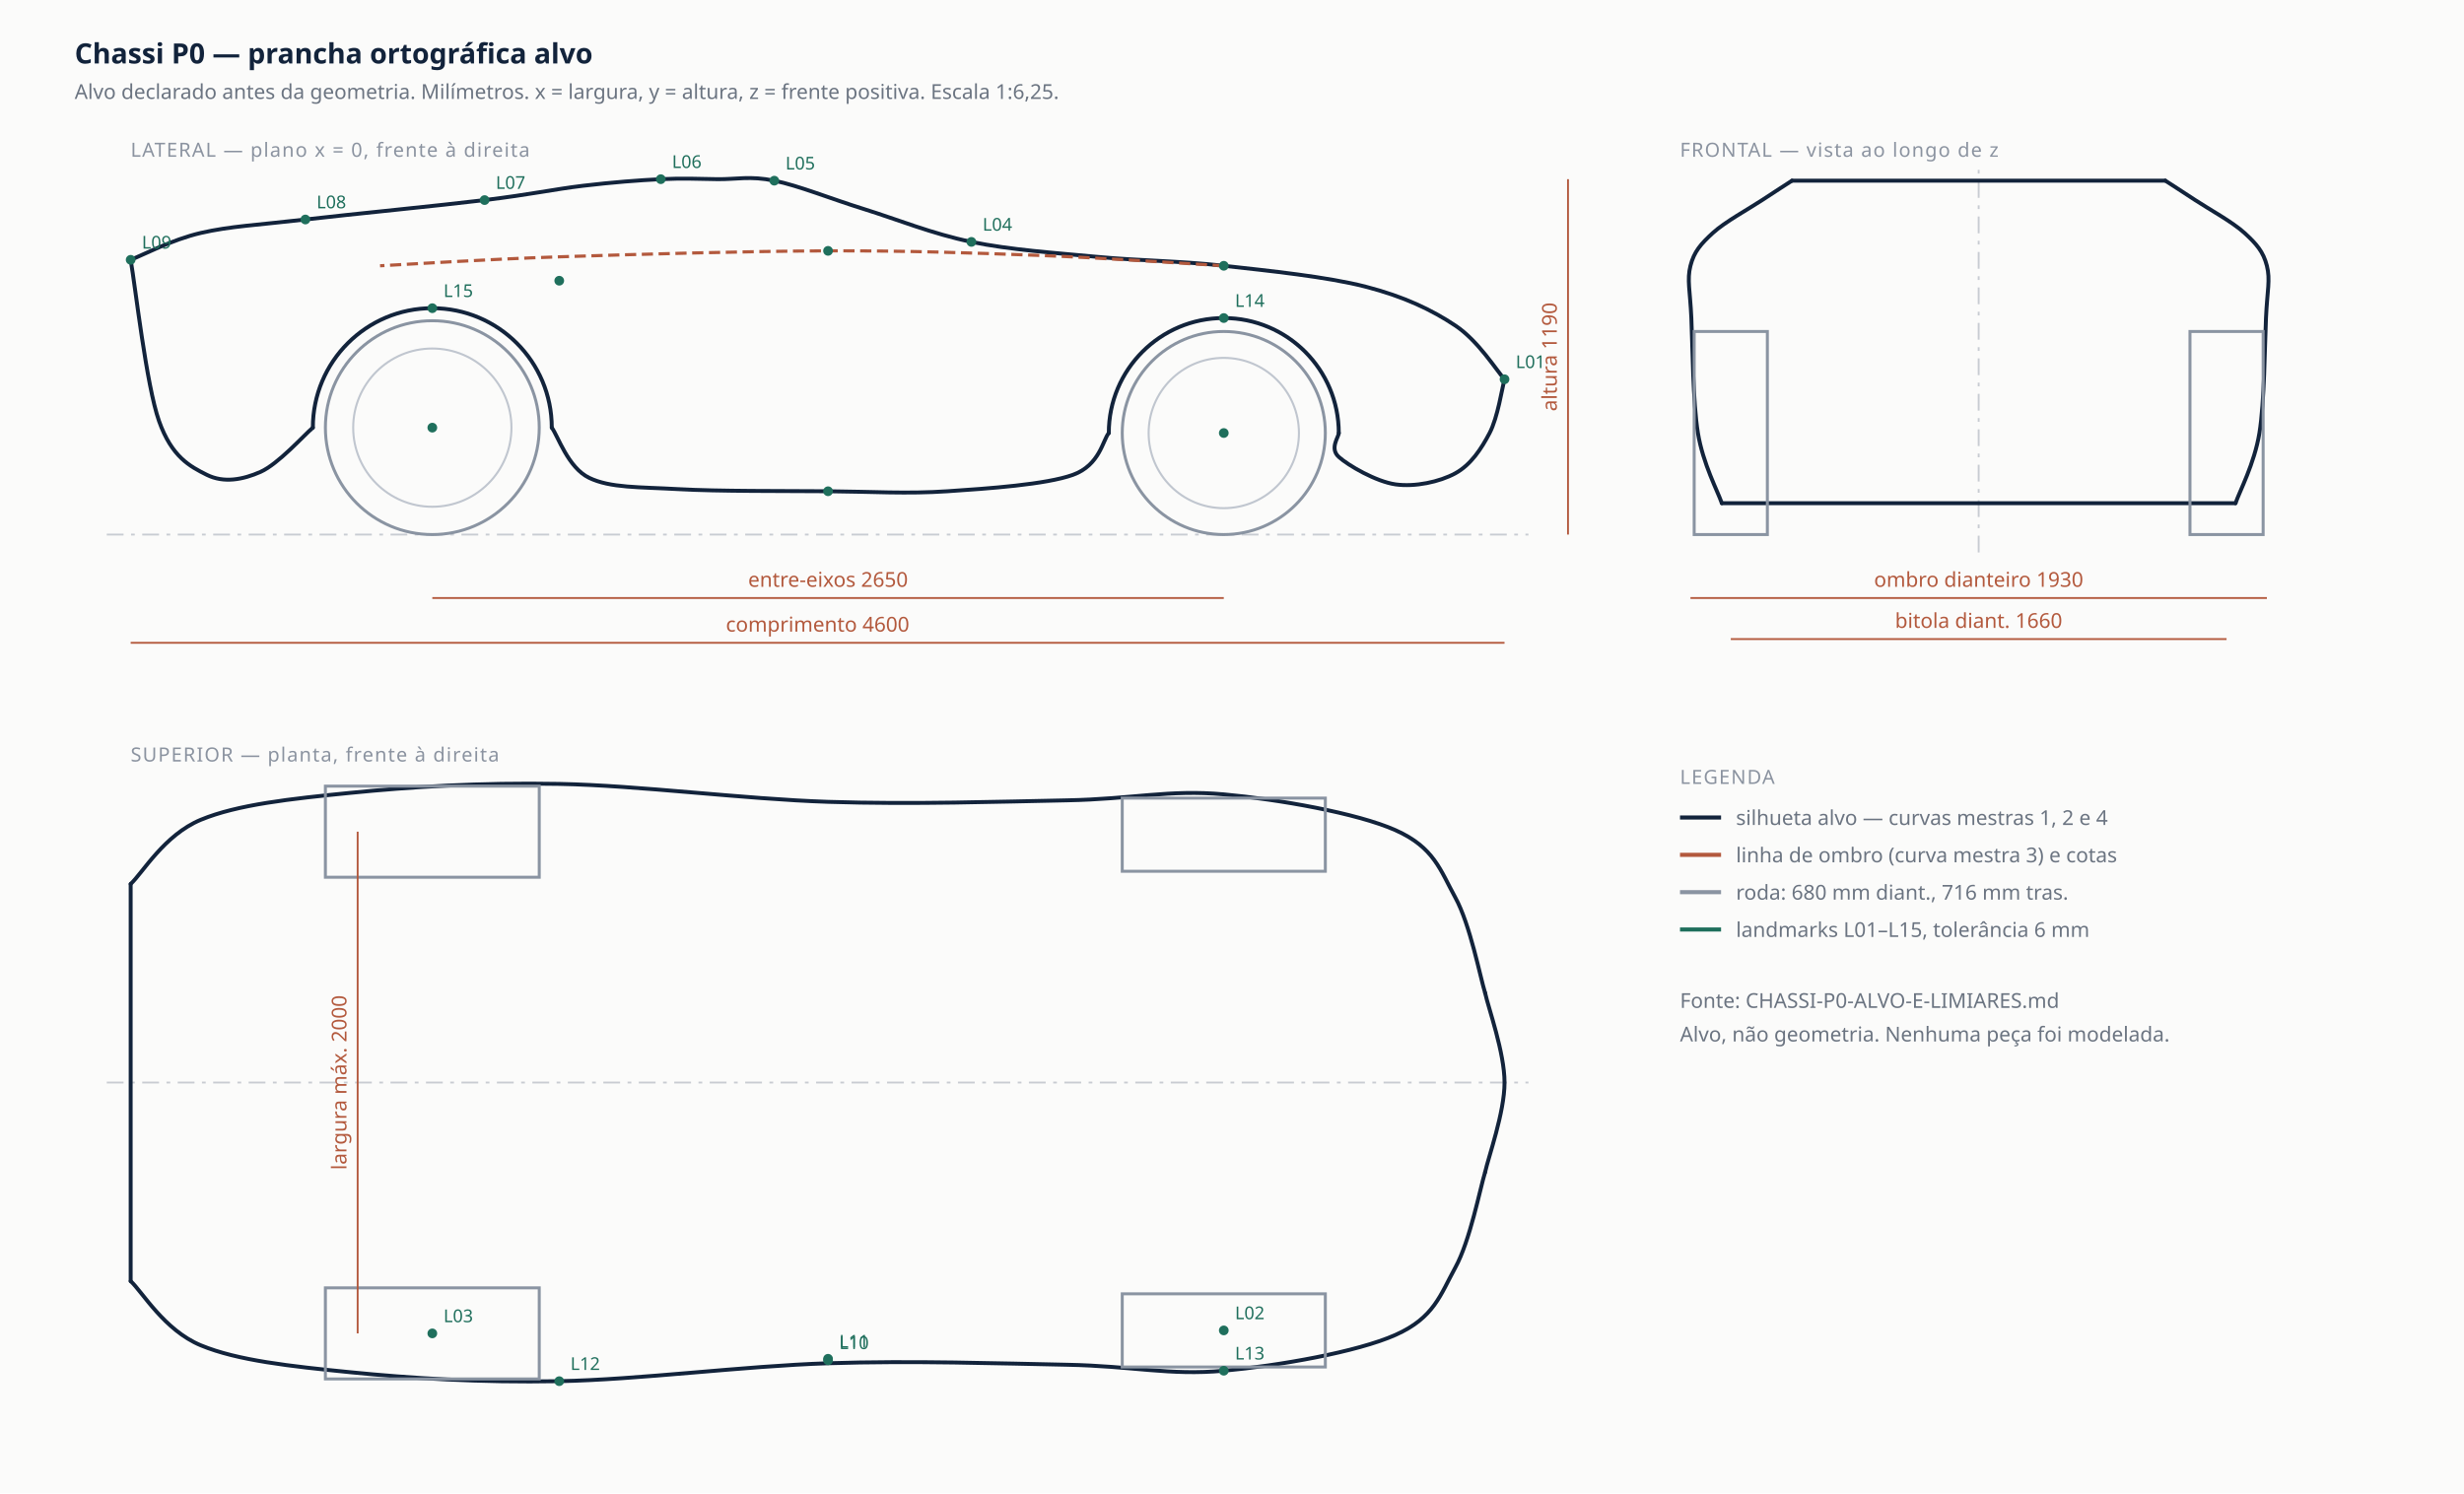
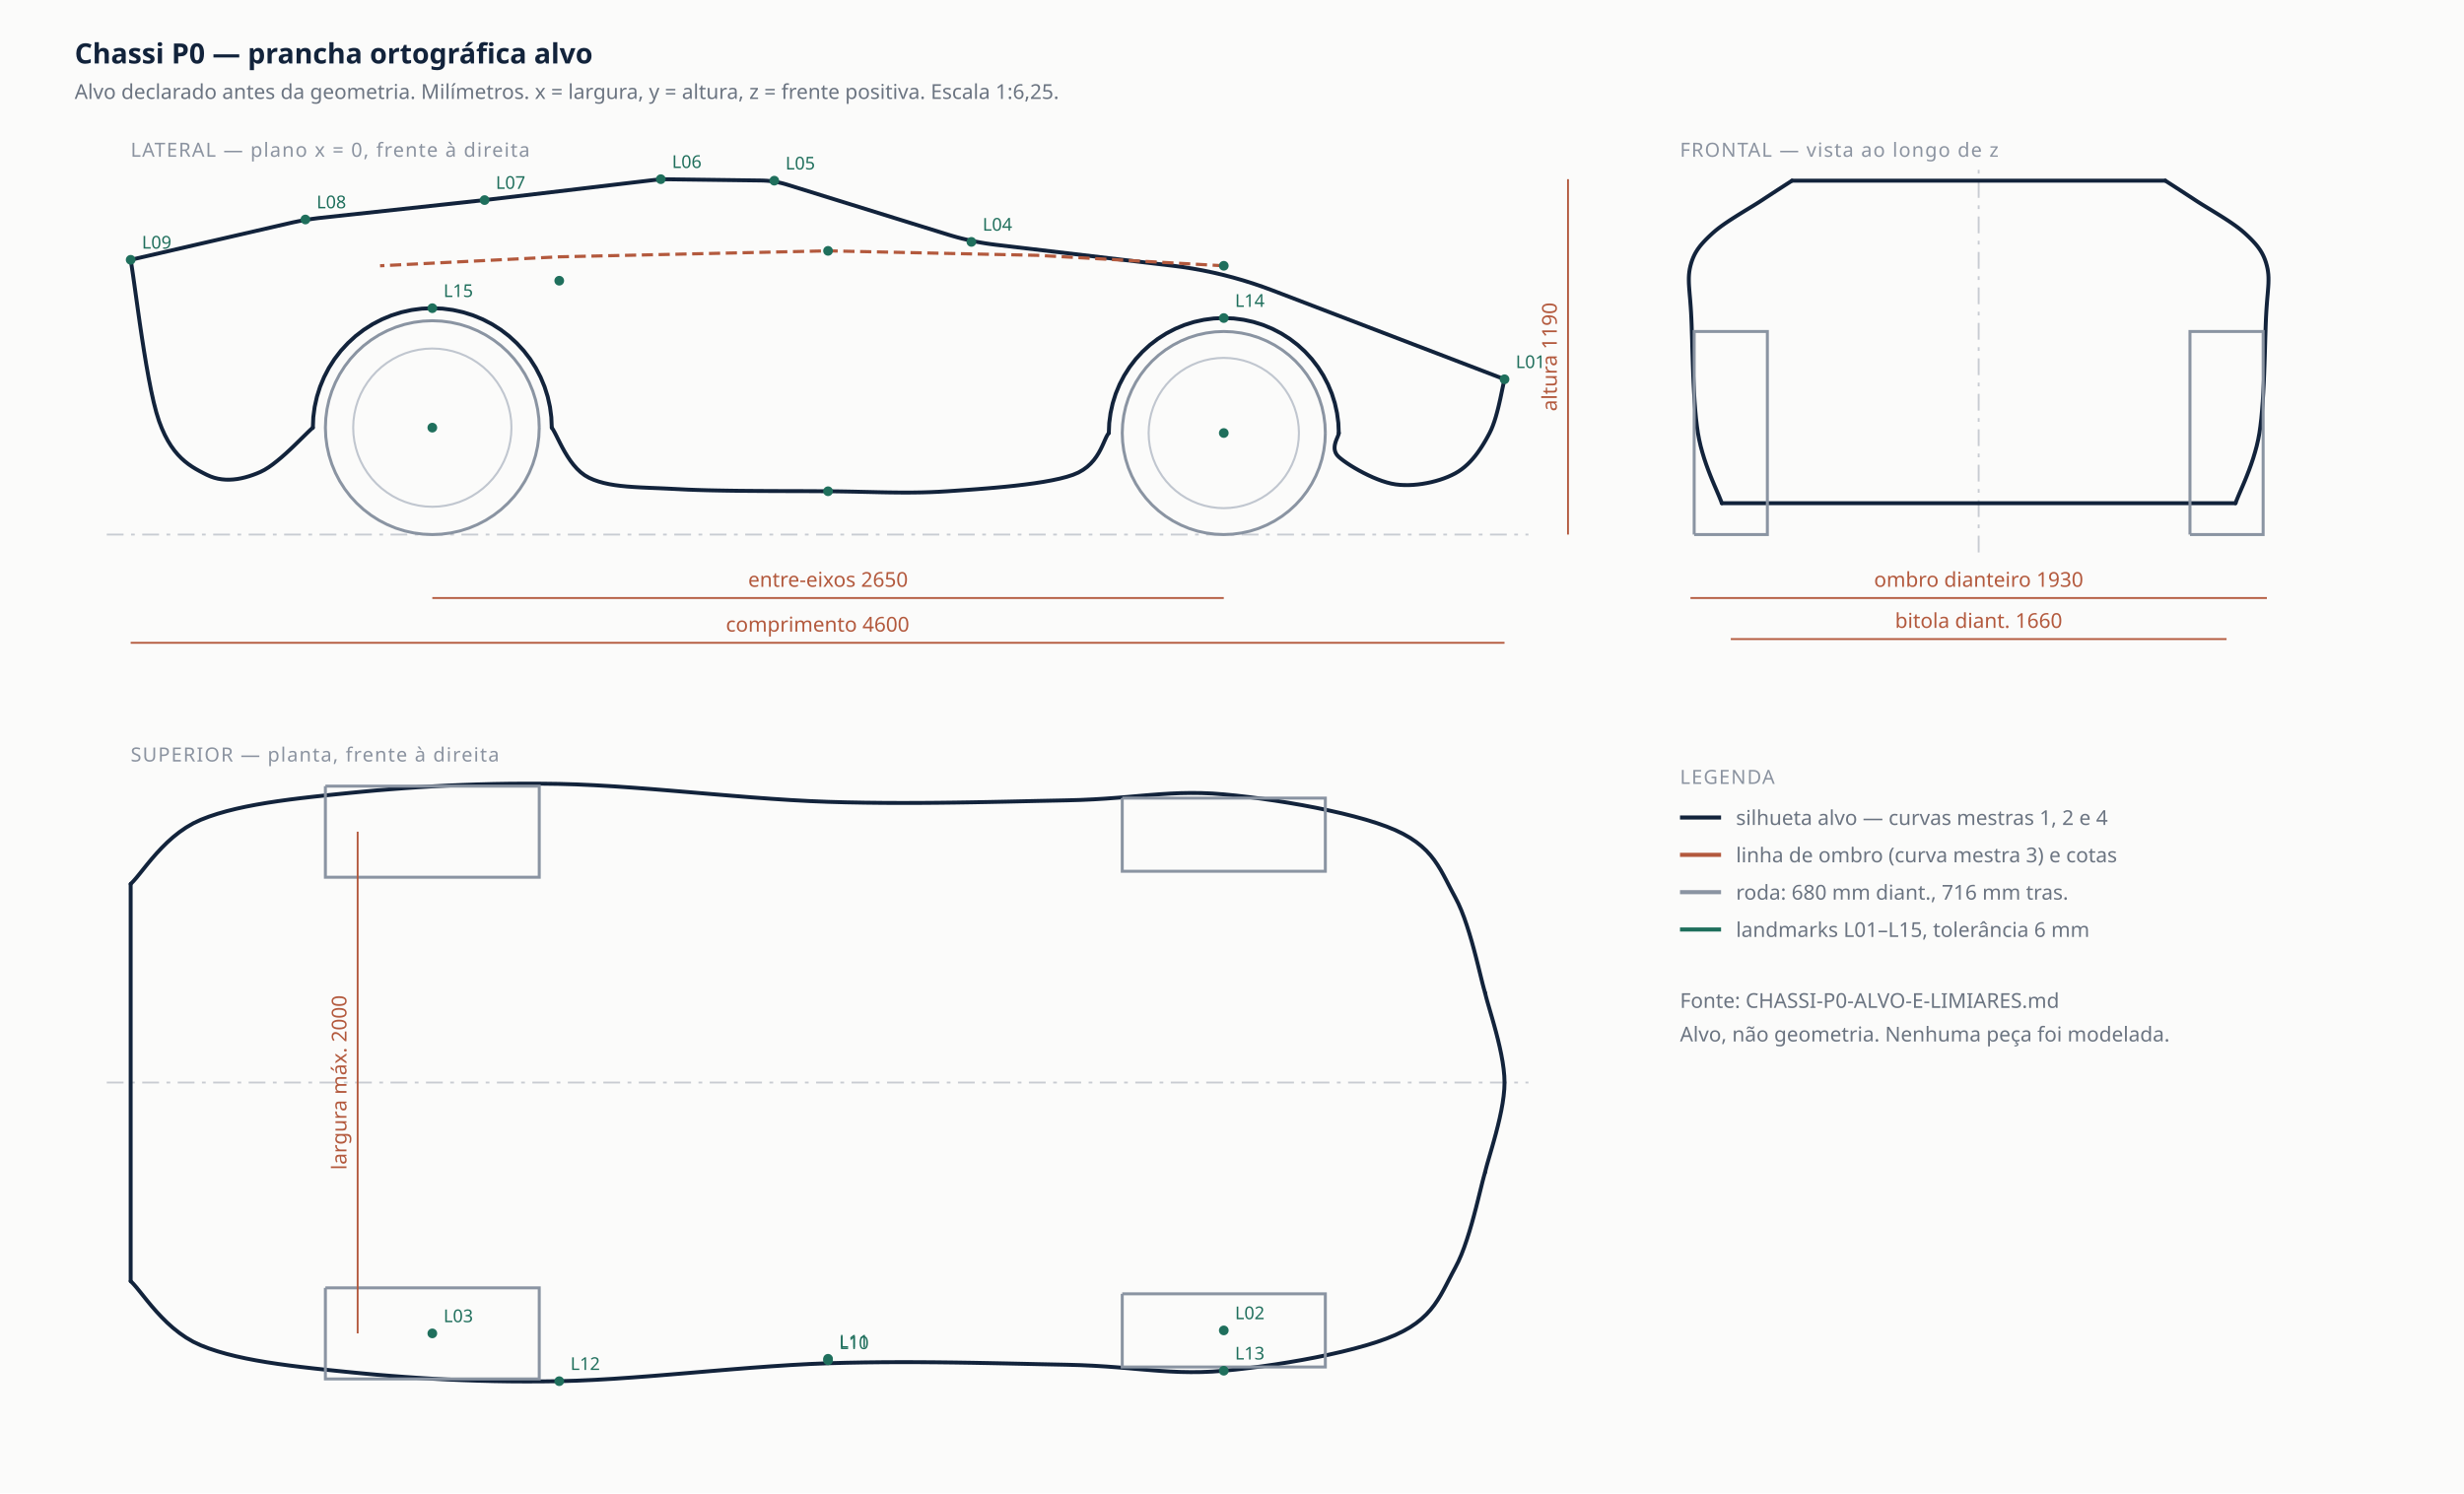
<svg xmlns="http://www.w3.org/2000/svg" viewBox="0 0 1320 800" width="1320" height="800" font-family="ui-sans-serif, system-ui, sans-serif">
  <rect width="1320" height="800" fill="#fbfbfa" />
  <style>
  .contorno{fill:none;stroke:#12233b;stroke-width:2.1;stroke-linejoin:round;stroke-linecap:round}
  .painel{fill:none;stroke:#2f4562;stroke-width:1.25;stroke-linejoin:round;stroke-linecap:round}
  .vidro{fill:none;stroke:#3d6b86;stroke-width:1.35;stroke-linejoin:round}
  .cromo{fill:none;stroke:#8a94a2;stroke-width:1.4;stroke-linejoin:round}
  .roda{fill:none;stroke:#8a94a2;stroke-width:1.6}
  .aro{fill:none;stroke:#c0c6cf;stroke-width:1.1}
  .eixo{fill:none;stroke:#c8ccd2;stroke-width:1;stroke-dasharray:9 4 2 4}
  .carater{fill:none;stroke:#b3593d;stroke-width:1.7;stroke-dasharray:6 3}
  .cota{stroke:#b3593d;stroke-width:1;fill:none}
  .cotat{fill:#b3593d;font-size:11px}
  .lm{fill:#1f6f5c}
  .lmt{fill:#1f6f5c;font-size:9.5px}
  .tit{fill:#12233b;font-size:15px;font-weight:600}
  .sub{fill:#6b7481;font-size:11px}
  .rot{fill:#8b93a0;font-size:10.5px;letter-spacing:.06em}
</style>
  <text x="40" y="34" class="tit">Chassi P0 — prancha ortográfica alvo</text>
  <text x="40" y="53" class="sub">Alvo declarado antes da geometria. Milímetros. x = largura, y = altura, z = frente positiva. Escala 1:6,25.</text>
  <text x="70" y="84" class="rot">LATERAL — plano x = 0, frente à direita</text>
  <text x="900" y="84" class="rot">FRONTAL — vista ao longo de z</text>
  <text x="70" y="408" class="rot">SUPERIOR — planta, frente à direita</text>
  <path class="eixo" d="M 57.2 286.4 L 818.8 286.4" />
-   <path class="contorno" d="M 806 203.2 C 801.6 198.4, 792 182.67, 779.6 174.4 C 767.2 166.13, 752.27 158.93, 731.6 153.6 C 710.93 148.27, 679.6 145.07, 655.6 142.4 C 631.6 139.73, 610.13 139.73, 587.6 137.6 C 565.07 135.47, 541.2 133.87, 520.4 129.6 C 499.6 125.33, 480.4 117.47, 462.8 112 C 445.2 106.53, 427.87 99.47, 414.8 96.8 C 401.73 94.13, 394.53 96.13, 384.4 96 C 374.27 95.87, 366 95.41, 354 96 C 342 96.59, 328.13 97.65, 312.4 99.52 C 296.67 101.39, 284.4 104.19, 259.6 107.2 C 234.8 110.21, 188.93 114.67, 163.6 117.6 C 138.27 120.53, 123.2 121.2, 107.6 124.8 C 92 128.4, 76.27 136.8, 70 139.2" />
-   <path class="contorno" d="M 806 203.2 C 804.67 208, 802.4 223.6, 798 232 C 793.6 240.4, 788 249.01, 779.6 253.6 C 771.2 258.19, 758 260.99, 747.6 259.52 C 737.2 258.05, 722.27 249.39, 717.2 244.8 C 712.13 240.21, 717.2 234.13, 717.2 232" />
-   <path class="contorno" d="M 594 232 C 590.8 235.73, 589.2 249.2, 574.8 254.4 C 560.4 259.6, 529.47 261.73, 507.6 263.2 C 485.73 264.67, 467.6 263.39, 443.6 263.2 C 419.6 263.01, 384.93 263.28, 363.6 262.08 C 342.27 260.88, 326.93 261.49, 315.6 256 C 304.27 250.51, 298.93 233.6, 295.6 229.12" />
-   <path class="contorno" d="M 167.6 229.12 C 162.93 233.07, 149.07 248.59, 139.6 252.8 C 130.13 257.01, 119.87 258.93, 110.8 254.4 C 101.73 249.87, 92 244.8, 85.2 225.6 C 78.4 206.4, 72.53 153.6, 70 139.2" />
-   <circle class="roda" cx="655.6" cy="232" r="54.4" />
-   <circle class="aro" cx="655.6" cy="232" r="40.26" />
-   <path class="contorno" d="M 594 232 A 61.6 61.6 0 0 1 717.2 232" />
-   <circle class="roda" cx="231.6" cy="229.12" r="57.28" />
-   <circle class="aro" cx="231.6" cy="229.12" r="42.39" />
-   <path class="contorno" d="M 167.6 229.12 A 64 64 0 0 1 295.6 229.12" />
-   <path class="carater" d="M 655.6 142.4 C 638.93 141.47, 590.93 138.13, 555.6 136.8 C 520.27 135.47, 486.27 134.27, 443.6 134.4 C 400.93 134.53, 339.6 136.27, 299.6 137.6 C 259.6 138.93, 219.6 141.6, 203.6 142.4" />
+   <path class="contorno" d="M 806 203.2 L 681.67 155.58 L 676.46 153.66 L 671.2 151.87 L 665.9 150.21 L 660.56 148.68 L 655.19 147.28 L 649.78 146.02 L 644.34 144.89 L 638.87 143.9 L 633.39 143.04 L 627.88 142.32 L 533.55 131.16 L 530.93 130.82 L 528.32 130.44 L 525.71 130.01 L 523.11 129.53 L 520.53 129.01 L 517.95 128.43 L 515.38 127.81 L 512.83 127.15 L 510.29 126.43 L 507.76 125.67 L 421.45 98.86 L 420.12 98.47 L 418.78 98.12 L 417.44 97.81 L 416.08 97.53 L 414.72 97.3 L 413.35 97.1 L 411.98 96.94 L 410.6 96.82 L 409.22 96.75 L 407.84 96.71 L 358.21 96.06 L 357.37 96.05 L 356.53 96.06 L 355.69 96.07 L 354.85 96.1 L 354.01 96.14 L 353.17 96.19 L 352.33 96.25 L 351.49 96.32 L 350.66 96.4 L 349.82 96.5 L 260.09 107.14 L 259.99 107.15 L 259.89 107.17 L 259.79 107.18 L 259.7 107.19 L 259.6 107.2 L 259.5 107.21 L 259.41 107.22 L 259.31 107.23 L 259.21 107.24 L 259.11 107.25 L 172.12 116.68 L 170.42 116.87 L 168.72 117.09 L 167.02 117.32 L 165.33 117.58 L 163.64 117.85 L 161.96 118.15 L 160.27 118.46 L 158.59 118.8 L 156.92 119.15 L 155.25 119.53 L 70 139.2" />
+   <path class="contorno" d="M 806 203.2 L 805.7 204.39 L 805.37 205.87 L 805 207.6 L 804.6 209.54 L 804.16 211.66 L 803.68 213.91 L 803.15 216.25 L 802.58 218.65 L 801.95 221.06 L 801.28 223.46 L 800.55 225.79 L 799.76 228.01 L 798.91 230.1 L 798 232 L 797.04 233.8 L 796.04 235.6 L 794.99 237.39 L 793.9 239.15 L 792.75 240.89 L 791.56 242.58 L 790.3 244.23 L 788.98 245.82 L 787.6 247.34 L 786.15 248.78 L 784.63 250.14 L 783.03 251.4 L 781.36 252.56 L 779.6 253.6 L 777.73 254.55 L 775.73 255.45 L 773.61 256.28 L 771.4 257.04 L 769.11 257.72 L 766.75 258.32 L 764.35 258.83 L 761.92 259.25 L 759.47 259.57 L 757.02 259.79 L 754.6 259.9 L 752.21 259.89 L 749.87 259.77 L 747.6 259.52 L 745.31 259.1 L 742.91 258.48 L 740.43 257.7 L 737.91 256.76 L 735.38 255.71 L 732.86 254.55 L 730.4 253.33 L 728.02 252.06 L 725.75 250.76 L 723.62 249.47 L 721.67 248.2 L 719.93 246.98 L 718.43 245.84 L 717.2 244.8 L 716.26 243.8 L 715.6 242.76 L 715.19 241.7 L 714.98 240.63 L 714.96 239.56 L 715.07 238.51 L 715.3 237.48 L 715.6 236.49 L 715.95 235.55 L 716.31 234.67 L 716.65 233.86 L 716.93 233.14 L 717.13 232.52 L 717.2 232" />
+   <path class="contorno" d="M 594 232 L 593.33 232.94 L 592.68 234.14 L 592.02 235.56 L 591.31 237.16 L 590.53 238.9 L 589.63 240.75 L 588.6 242.65 L 587.39 244.58 L 585.99 246.49 L 584.34 248.34 L 582.44 250.1 L 580.23 251.72 L 577.7 253.17 L 574.8 254.4 L 571.47 255.47 L 567.69 256.45 L 563.52 257.34 L 559.01 258.16 L 554.21 258.91 L 549.19 259.58 L 544 260.2 L 538.7 260.76 L 533.33 261.26 L 527.97 261.72 L 522.65 262.14 L 517.45 262.52 L 512.42 262.87 L 507.6 263.2 L 502.97 263.47 L 498.43 263.67 L 493.96 263.8 L 489.55 263.87 L 485.16 263.9 L 480.79 263.87 L 476.4 263.82 L 471.98 263.74 L 467.51 263.64 L 462.96 263.54 L 458.31 263.43 L 453.55 263.34 L 448.66 263.26 L 443.6 263.2 L 438.3 263.17 L 432.73 263.14 L 426.94 263.12 L 420.98 263.11 L 414.9 263.09 L 408.75 263.06 L 402.6 263.02 L 396.49 262.97 L 390.47 262.89 L 384.59 262.79 L 378.91 262.67 L 373.49 262.51 L 368.37 262.32 L 363.6 262.08 L 359.12 261.85 L 354.82 261.65 L 350.69 261.48 L 346.74 261.31 L 342.95 261.13 L 339.32 260.91 L 335.85 260.65 L 332.53 260.32 L 329.36 259.91 L 326.34 259.4 L 323.46 258.77 L 320.71 258 L 318.09 257.09 L 315.6 256 L 313.26 254.66 L 311.1 253.02 L 309.1 251.13 L 307.26 249.05 L 305.57 246.83 L 304.02 244.52 L 302.6 242.18 L 301.3 239.85 L 300.12 237.59 L 299.04 235.45 L 298.06 233.48 L 297.16 231.73 L 296.35 230.26 L 295.6 229.12" />
+   <path class="contorno" d="M 167.6 229.12 L 166.46 230.13 L 165.08 231.45 L 163.47 233.03 L 161.66 234.8 L 159.7 236.73 L 157.6 238.77 L 155.4 240.86 L 153.13 242.95 L 150.81 245 L 148.47 246.95 L 146.16 248.76 L 143.89 250.37 L 141.69 251.73 L 139.6 252.8 L 137.56 253.67 L 135.5 254.45 L 133.42 255.15 L 131.34 255.75 L 129.24 256.25 L 127.15 256.63 L 125.05 256.88 L 122.96 257 L 120.88 256.98 L 118.82 256.8 L 116.77 256.47 L 114.75 255.96 L 112.76 255.27 L 110.8 254.4 L 108.85 253.42 L 106.88 252.38 L 104.92 251.28 L 102.95 250.07 L 100.99 248.72 L 99.06 247.21 L 97.15 245.5 L 95.28 243.57 L 93.44 241.38 L 91.66 238.91 L 89.94 236.13 L 88.28 233 L 86.7 229.5 L 85.2 225.6 L 83.76 221 L 82.35 215.52 L 80.98 209.34 L 79.66 202.59 L 78.38 195.45 L 77.16 188.07 L 76 180.6 L 74.9 173.21 L 73.88 166.04 L 72.93 159.27 L 72.06 153.04 L 71.28 147.51 L 70.59 142.85 L 70 139.2" />
+   <path class="roda" d="M 710 232 L 709.79 227.26 L 709.17 222.55 L 708.15 217.92 L 706.72 213.39 L 704.9 209.01 L 702.71 204.8 L 700.16 200.8 L 697.27 197.03 L 694.07 193.53 L 690.57 190.33 L 686.8 187.44 L 682.8 184.89 L 678.59 182.7 L 674.21 180.88 L 669.68 179.45 L 665.05 178.43 L 660.34 177.81 L 655.6 177.6 L 650.86 177.81 L 646.15 178.43 L 641.52 179.45 L 636.99 180.88 L 632.61 182.7 L 628.4 184.89 L 624.4 187.44 L 620.63 190.33 L 617.13 193.53 L 613.93 197.03 L 611.04 200.8 L 608.49 204.8 L 606.3 209.01 L 604.48 213.39 L 603.05 217.92 L 602.03 222.55 L 601.41 227.26 L 601.2 232 L 601.41 236.74 L 602.03 241.45 L 603.05 246.08 L 604.48 250.61 L 606.3 254.99 L 608.49 259.2 L 611.04 263.2 L 613.93 266.97 L 617.13 270.47 L 620.63 273.67 L 624.4 276.56 L 628.4 279.11 L 632.61 281.3 L 636.99 283.12 L 641.52 284.55 L 646.15 285.57 L 650.86 286.19 L 655.6 286.4 L 660.34 286.19 L 665.05 285.57 L 669.68 284.55 L 674.21 283.12 L 678.59 281.3 L 682.8 279.11 L 686.8 276.56 L 690.57 273.67 L 694.07 270.47 L 697.27 266.97 L 700.16 263.2 L 702.71 259.2 L 704.9 254.99 L 706.72 250.61 L 708.15 246.08 L 709.17 241.45 L 709.79 236.74 L 710 232" />
+   <path class="aro" d="M 695.86 232 L 695.7 228.49 L 695.24 225.01 L 694.48 221.58 L 693.43 218.23 L 692.08 214.99 L 690.46 211.87 L 688.58 208.91 L 686.44 206.12 L 684.07 203.53 L 681.48 201.16 L 678.69 199.02 L 675.73 197.14 L 672.61 195.52 L 669.37 194.17 L 666.02 193.12 L 662.59 192.36 L 659.11 191.9 L 655.6 191.74 L 652.09 191.9 L 648.61 192.36 L 645.18 193.12 L 641.83 194.17 L 638.59 195.52 L 635.47 197.14 L 632.51 199.02 L 629.72 201.16 L 627.13 203.53 L 624.76 206.12 L 622.62 208.91 L 620.74 211.87 L 619.12 214.99 L 617.77 218.23 L 616.72 221.58 L 615.96 225.01 L 615.5 228.49 L 615.34 232 L 615.5 235.51 L 615.96 238.99 L 616.72 242.42 L 617.77 245.77 L 619.12 249.01 L 620.74 252.13 L 622.62 255.09 L 624.76 257.88 L 627.13 260.47 L 629.72 262.84 L 632.51 264.98 L 635.47 266.86 L 638.59 268.48 L 641.83 269.83 L 645.18 270.88 L 648.61 271.64 L 652.09 272.1 L 655.6 272.26 L 659.11 272.1 L 662.59 271.64 L 666.02 270.88 L 669.37 269.83 L 672.61 268.48 L 675.73 266.86 L 678.69 264.98 L 681.48 262.84 L 684.07 260.47 L 686.44 257.88 L 688.58 255.09 L 690.46 252.13 L 692.08 249.01 L 693.43 245.77 L 694.48 242.42 L 695.24 238.99 L 695.7 235.51 L 695.86 232" />
+   <path class="contorno" d="M 594 232 L 594.23 226.63 L 594.94 221.3 L 596.1 216.06 L 597.71 210.93 L 599.77 205.97 L 602.25 201.2 L 605.14 196.67 L 608.41 192.4 L 612.04 188.44 L 616 184.81 L 620.27 181.54 L 624.8 178.65 L 629.57 176.17 L 634.53 174.11 L 639.66 172.5 L 644.9 171.34 L 650.23 170.63 L 655.6 170.4 L 660.97 170.63 L 666.3 171.34 L 671.54 172.5 L 676.67 174.11 L 681.63 176.17 L 686.4 178.65 L 690.93 181.54 L 695.2 184.81 L 699.16 188.44 L 702.79 192.4 L 706.06 196.67 L 708.95 201.2 L 711.43 205.97 L 713.49 210.93 L 715.1 216.06 L 716.26 221.3 L 716.97 226.63 L 717.2 232" />
+   <path class="roda" d="M 288.88 229.12 L 288.66 224.13 L 288.01 219.17 L 286.93 214.29 L 285.43 209.53 L 283.51 204.91 L 281.21 200.48 L 278.52 196.27 L 275.48 192.3 L 272.1 188.62 L 268.42 185.24 L 264.45 182.2 L 260.24 179.51 L 255.81 177.21 L 251.19 175.29 L 246.43 173.79 L 241.55 172.71 L 236.59 172.06 L 231.6 171.84 L 226.61 172.06 L 221.65 172.71 L 216.77 173.79 L 212.01 175.29 L 207.39 177.21 L 202.96 179.51 L 198.75 182.2 L 194.78 185.24 L 191.1 188.62 L 187.72 192.3 L 184.68 196.27 L 181.99 200.48 L 179.69 204.91 L 177.77 209.53 L 176.27 214.29 L 175.19 219.17 L 174.54 224.13 L 174.32 229.12 L 174.54 234.11 L 175.19 239.07 L 176.27 243.95 L 177.77 248.71 L 179.69 253.33 L 181.99 257.76 L 184.68 261.97 L 187.72 265.94 L 191.1 269.62 L 194.78 273 L 198.75 276.04 L 202.96 278.73 L 207.39 281.03 L 212.01 282.95 L 216.77 284.45 L 221.65 285.53 L 226.61 286.18 L 231.6 286.4 L 236.59 286.18 L 241.55 285.53 L 246.43 284.45 L 251.19 282.95 L 255.81 281.03 L 260.24 278.73 L 264.45 276.04 L 268.42 273 L 272.1 269.62 L 275.48 265.94 L 278.52 261.97 L 281.21 257.76 L 283.51 253.33 L 285.43 248.71 L 286.93 243.95 L 288.01 239.07 L 288.66 234.11 L 288.88 229.12" />
+   <path class="aro" d="M 273.99 229.12 L 273.83 225.43 L 273.34 221.76 L 272.54 218.15 L 271.43 214.62 L 270.02 211.21 L 268.31 207.93 L 266.32 204.81 L 264.07 201.87 L 261.57 199.15 L 258.85 196.65 L 255.91 194.4 L 252.79 192.41 L 249.51 190.7 L 246.1 189.29 L 242.57 188.18 L 238.96 187.38 L 235.29 186.89 L 231.6 186.73 L 227.91 186.89 L 224.24 187.38 L 220.63 188.18 L 217.1 189.29 L 213.69 190.7 L 210.41 192.41 L 207.29 194.4 L 204.35 196.65 L 201.63 199.15 L 199.13 201.87 L 196.88 204.81 L 194.89 207.93 L 193.18 211.21 L 191.77 214.62 L 190.66 218.15 L 189.86 221.76 L 189.37 225.43 L 189.21 229.12 L 189.37 232.81 L 189.86 236.48 L 190.66 240.09 L 191.77 243.62 L 193.18 247.03 L 194.89 250.31 L 196.88 253.43 L 199.13 256.37 L 201.63 259.09 L 204.35 261.59 L 207.29 263.84 L 210.41 265.83 L 213.69 267.54 L 217.1 268.95 L 220.63 270.06 L 224.24 270.86 L 227.91 271.35 L 231.6 271.51 L 235.29 271.35 L 238.96 270.86 L 242.57 270.06 L 246.1 268.95 L 249.51 267.54 L 252.79 265.83 L 255.91 263.84 L 258.85 261.59 L 261.57 259.09 L 264.07 256.37 L 266.32 253.43 L 268.31 250.31 L 270.02 247.03 L 271.43 243.62 L 272.54 240.09 L 273.34 236.48 L 273.83 232.81 L 273.99 229.12" />
+   <path class="contorno" d="M 167.6 229.12 L 167.84 223.54 L 168.57 218.01 L 169.78 212.56 L 171.46 207.23 L 173.6 202.07 L 176.17 197.12 L 179.17 192.41 L 182.57 187.98 L 186.35 183.87 L 190.46 180.09 L 194.89 176.69 L 199.6 173.69 L 204.55 171.12 L 209.71 168.98 L 215.04 167.3 L 220.49 166.09 L 226.02 165.36 L 231.6 165.12 L 237.18 165.36 L 242.71 166.09 L 248.16 167.3 L 253.49 168.98 L 258.65 171.12 L 263.6 173.69 L 268.31 176.69 L 272.74 180.09 L 276.85 183.87 L 280.63 187.98 L 284.03 192.41 L 287.03 197.12 L 289.6 202.07 L 291.74 207.23 L 293.42 212.56 L 294.63 218.01 L 295.36 223.54 L 295.6 229.12" />
+   <path class="carater" d="M 655.6 142.4 L 555.6 136.8 L 443.6 134.4 L 299.6 137.6 L 203.6 142.4" />
  <path class="eixo" d="M 57.2 580 L 818.8 580" />
-   <path class="contorno" d="M 795.6 628 C 792.93 636.53, 787.6 664.67, 779.6 679.2 C 771.6 693.73, 768.27 706, 747.6 715.2 C 726.93 724.4, 684.93 731.73, 655.6 734.4 C 626.27 737.07, 606.93 731.87, 571.6 731.2 C 536.27 730.53, 488.93 728.93, 443.6 730.4 C 398.27 731.87, 342.27 739.2, 299.6 740 C 256.93 740.8, 219.6 738.4, 187.6 735.2 C 155.6 732, 127.2 728.93, 107.6 720.8 C 88 712.67, 76.27 692.13, 70 686.4" />
-   <path class="contorno" d="M 795.6 532 C 792.93 523.47, 787.6 495.33, 779.6 480.8 C 771.6 466.27, 768.27 454, 747.6 444.8 C 726.93 435.6, 684.93 428.27, 655.6 425.6 C 626.27 422.93, 606.93 428.13, 571.6 428.8 C 536.27 429.47, 488.93 431.07, 443.6 429.6 C 398.27 428.13, 342.27 420.8, 299.6 420 C 256.93 419.2, 219.6 421.6, 187.6 424.8 C 155.6 428, 127.2 431.07, 107.6 439.2 C 88 447.33, 76.27 467.87, 70 473.6" />
-   <path class="contorno" d="M 795.6 628 C 797.33 620, 806 596, 806 580 C 806 564, 797.33 540, 795.6 532" />
+   <path class="contorno" d="M 795.6 628 L 794.99 630.12 L 794.29 632.76 L 793.52 635.86 L 792.66 639.34 L 791.72 643.13 L 790.7 647.16 L 789.6 651.35 L 788.42 655.63 L 787.15 659.94 L 785.8 664.19 L 784.38 668.31 L 782.87 672.24 L 781.27 675.89 L 779.6 679.2 L 777.95 682.28 L 776.39 685.29 L 774.88 688.22 L 773.37 691.08 L 771.81 693.87 L 770.15 696.57 L 768.35 699.2 L 766.35 701.74 L 764.11 704.21 L 761.58 706.58 L 758.71 708.87 L 755.46 711.07 L 751.77 713.18 L 747.6 715.2 L 742.86 717.14 L 737.54 719.02 L 731.71 720.83 L 725.45 722.56 L 718.84 724.22 L 711.95 725.78 L 704.85 727.25 L 697.62 728.62 L 690.33 729.88 L 683.05 731.04 L 675.87 732.07 L 668.85 732.98 L 662.07 733.76 L 655.6 734.4 L 649.46 734.86 L 643.57 735.1 L 637.86 735.15 L 632.3 735.05 L 626.81 734.81 L 621.35 734.47 L 615.85 734.05 L 610.26 733.58 L 604.52 733.08 L 598.57 732.59 L 592.37 732.13 L 585.84 731.73 L 578.94 731.41 L 571.6 731.2 L 563.85 731.04 L 555.76 730.87 L 547.37 730.68 L 538.7 730.49 L 529.79 730.31 L 520.66 730.14 L 511.35 730 L 501.89 729.89 L 492.3 729.82 L 482.62 729.8 L 472.88 729.84 L 463.11 729.95 L 453.34 730.13 L 443.6 730.4 L 433.73 730.8 L 423.59 731.35 L 413.22 732.03 L 402.69 732.8 L 392.04 733.65 L 381.33 734.54 L 370.6 735.45 L 359.91 736.35 L 349.32 737.21 L 338.88 738 L 328.63 738.71 L 318.63 739.29 L 308.94 739.73 L 299.6 740 L 290.54 740.12 L 281.64 740.15 L 272.91 740.1 L 264.33 739.96 L 255.93 739.74 L 247.68 739.45 L 239.6 739.1 L 231.68 738.68 L 223.93 738.21 L 216.33 737.69 L 208.91 737.12 L 201.64 736.52 L 194.54 735.87 L 187.6 735.2 L 180.8 734.51 L 174.12 733.82 L 167.58 733.11 L 161.17 732.37 L 154.93 731.59 L 148.85 730.75 L 142.95 729.85 L 137.24 728.87 L 131.73 727.81 L 126.43 726.65 L 121.36 725.38 L 116.52 723.99 L 111.93 722.47 L 107.6 720.8 L 103.52 718.88 L 99.67 716.63 L 96.06 714.13 L 92.67 711.43 L 89.5 708.58 L 86.55 705.65 L 83.8 702.7 L 81.26 699.79 L 78.92 696.97 L 76.77 694.3 L 74.81 691.86 L 73.03 689.68 L 71.43 687.85 L 70 686.4" />
+   <path class="contorno" d="M 795.6 532 L 794.99 529.88 L 794.29 527.24 L 793.52 524.14 L 792.66 520.66 L 791.72 516.87 L 790.7 512.84 L 789.6 508.65 L 788.42 504.37 L 787.15 500.06 L 785.8 495.81 L 784.38 491.69 L 782.87 487.76 L 781.27 484.11 L 779.6 480.8 L 777.95 477.72 L 776.39 474.71 L 774.88 471.78 L 773.37 468.92 L 771.81 466.13 L 770.15 463.43 L 768.35 460.8 L 766.35 458.26 L 764.11 455.79 L 761.58 453.42 L 758.71 451.13 L 755.46 448.93 L 751.77 446.82 L 747.6 444.8 L 742.86 442.86 L 737.54 440.98 L 731.71 439.17 L 725.45 437.44 L 718.84 435.78 L 711.95 434.22 L 704.85 432.75 L 697.62 431.38 L 690.33 430.12 L 683.05 428.96 L 675.87 427.93 L 668.85 427.02 L 662.07 426.24 L 655.6 425.6 L 649.46 425.14 L 643.57 424.9 L 637.86 424.85 L 632.3 424.95 L 626.81 425.19 L 621.35 425.53 L 615.85 425.95 L 610.26 426.42 L 604.52 426.92 L 598.57 427.41 L 592.37 427.87 L 585.84 428.27 L 578.94 428.59 L 571.6 428.8 L 563.85 428.96 L 555.76 429.13 L 547.37 429.32 L 538.7 429.51 L 529.79 429.69 L 520.66 429.86 L 511.35 430 L 501.89 430.11 L 492.3 430.18 L 482.62 430.2 L 472.88 430.16 L 463.11 430.05 L 453.34 429.87 L 443.6 429.6 L 433.73 429.2 L 423.59 428.65 L 413.22 427.97 L 402.69 427.2 L 392.04 426.35 L 381.33 425.46 L 370.6 424.55 L 359.91 423.65 L 349.32 422.79 L 338.88 422 L 328.63 421.29 L 318.63 420.71 L 308.94 420.27 L 299.6 420 L 290.54 419.88 L 281.64 419.85 L 272.91 419.9 L 264.33 420.04 L 255.93 420.26 L 247.68 420.55 L 239.6 420.9 L 231.68 421.32 L 223.93 421.79 L 216.33 422.31 L 208.91 422.88 L 201.64 423.48 L 194.54 424.13 L 187.6 424.8 L 180.8 425.49 L 174.12 426.18 L 167.58 426.89 L 161.17 427.63 L 154.93 428.41 L 148.85 429.25 L 142.95 430.15 L 137.24 431.13 L 131.73 432.19 L 126.43 433.35 L 121.36 434.62 L 116.52 436.01 L 111.93 437.53 L 107.6 439.2 L 103.52 441.12 L 99.67 443.37 L 96.06 445.87 L 92.67 448.57 L 89.5 451.42 L 86.55 454.35 L 83.8 457.3 L 81.26 460.21 L 78.92 463.03 L 76.77 465.7 L 74.81 468.14 L 73.03 470.32 L 71.43 472.15 L 70 473.6" />
+   <path class="contorno" d="M 795.6 628 L 796.07 626.05 L 796.72 623.66 L 797.52 620.89 L 798.42 617.78 L 799.4 614.4 L 800.42 610.79 L 801.45 607 L 802.45 603.09 L 803.39 599.11 L 804.24 595.11 L 804.96 591.15 L 805.51 587.28 L 805.87 583.54 L 806 580 L 805.87 576.46 L 805.51 572.72 L 804.96 568.85 L 804.24 564.89 L 803.39 560.89 L 802.45 556.91 L 801.45 553 L 800.42 549.21 L 799.4 545.6 L 798.42 542.22 L 797.52 539.11 L 796.72 536.34 L 796.07 533.95 L 795.6 532" />
  <path class="contorno" d="M 70 686.4 L 70 473.6" />
-   <path class="roda" d="M 601.2 693.2 L 710 693.2 L 710 732.4 L 601.2 732.4 Z" />
-   <path class="roda" d="M 601.2 427.6 L 710 427.6 L 710 466.8 L 601.2 466.8 Z" />
-   <path class="roda" d="M 174.32 690 L 288.88 690 L 288.88 738.8 L 174.32 738.8 Z" />
-   <path class="roda" d="M 174.32 421.2 L 288.88 421.2 L 288.88 470 L 174.32 470 Z" />
+   <path class="roda" d="M 601.2 693.2 L 710 693.2 L 710 732.4 L 601.2 732.4 L 601.2 693.2" />
+   <path class="roda" d="M 601.2 427.6 L 710 427.6 L 710 466.8 L 601.2 466.8 L 601.2 427.6" />
+   <path class="roda" d="M 174.32 690 L 288.88 690 L 288.88 738.8 L 174.32 738.8 L 174.32 690" />
+   <path class="roda" d="M 174.32 421.2 L 288.88 421.2 L 288.88 470 L 174.32 470 L 174.32 421.2" />
  <path class="eixo" d="M 1060 296 L 1060 89.6" />
-   <path class="contorno" d="M 1197.6 269.6 C 1199.73 263.33, 1207.68 248.53, 1210.4 232 C 1213.12 215.47, 1213.25 185.33, 1213.92 170.4 C 1214.59 155.47, 1216.32 150, 1214.4 142.4 C 1212.48 134.8, 1208.8 130.67, 1202.4 124.8 C 1196 118.93, 1183.07 111.87, 1176 107.2 C 1168.93 102.53, 1162.67 98.53, 1160 96.8" />
-   <path class="contorno" d="M 922.4 269.6 C 920.27 263.33, 912.32 248.53, 909.6 232 C 906.88 215.47, 906.75 185.33, 906.08 170.4 C 905.41 155.47, 903.68 150, 905.6 142.4 C 907.52 134.8, 911.2 130.67, 917.6 124.8 C 924 118.93, 936.93 111.87, 944 107.2 C 951.07 102.53, 957.33 98.53, 960 96.8" />
+   <path class="contorno" d="M 1197.6 269.6 L 1198.14 268.13 L 1198.84 266.41 L 1199.66 264.46 L 1200.59 262.3 L 1201.61 259.93 L 1202.68 257.38 L 1203.78 254.65 L 1204.89 251.77 L 1205.99 248.74 L 1207.05 245.59 L 1208.04 242.32 L 1208.95 238.96 L 1209.74 235.51 L 1210.4 232 L 1210.94 228.26 L 1211.42 224.17 L 1211.82 219.78 L 1212.17 215.17 L 1212.47 210.39 L 1212.72 205.52 L 1212.93 200.6 L 1213.11 195.71 L 1213.27 190.9 L 1213.41 186.25 L 1213.53 181.81 L 1213.66 177.65 L 1213.78 173.82 L 1213.92 170.4 L 1214.08 167.34 L 1214.26 164.55 L 1214.45 161.99 L 1214.64 159.65 L 1214.83 157.49 L 1214.99 155.5 L 1215.13 153.65 L 1215.23 151.91 L 1215.27 150.25 L 1215.26 148.66 L 1215.18 147.11 L 1215.01 145.56 L 1214.76 144 L 1214.4 142.4 L 1213.96 140.82 L 1213.47 139.34 L 1212.91 137.94 L 1212.3 136.61 L 1211.63 135.35 L 1210.89 134.13 L 1210.08 132.95 L 1209.21 131.8 L 1208.26 130.66 L 1207.24 129.53 L 1206.15 128.38 L 1204.98 127.22 L 1203.73 126.03 L 1202.4 124.8 L 1200.93 123.53 L 1199.29 122.22 L 1197.51 120.9 L 1195.6 119.56 L 1193.61 118.22 L 1191.55 116.88 L 1189.45 115.55 L 1187.34 114.24 L 1185.25 112.95 L 1183.2 111.7 L 1181.23 110.5 L 1179.35 109.34 L 1177.6 108.24 L 1176 107.2 L 1174.5 106.21 L 1173.03 105.25 L 1171.59 104.31 L 1170.2 103.4 L 1168.86 102.53 L 1167.58 101.69 L 1166.35 100.9 L 1165.19 100.15 L 1164.11 99.45 L 1163.1 98.8 L 1162.18 98.21 L 1161.36 97.68 L 1160.63 97.21 L 1160 96.8" />
+   <path class="contorno" d="M 922.4 269.6 L 921.86 268.13 L 921.16 266.41 L 920.34 264.46 L 919.41 262.3 L 918.39 259.93 L 917.32 257.38 L 916.22 254.65 L 915.11 251.77 L 914.01 248.74 L 912.95 245.59 L 911.96 242.32 L 911.05 238.96 L 910.26 235.51 L 909.6 232 L 909.06 228.26 L 908.58 224.17 L 908.18 219.78 L 907.83 215.17 L 907.53 210.39 L 907.28 205.52 L 907.07 200.6 L 906.89 195.71 L 906.73 190.9 L 906.59 186.25 L 906.47 181.81 L 906.34 177.65 L 906.22 173.82 L 906.08 170.4 L 905.92 167.34 L 905.74 164.55 L 905.55 161.99 L 905.36 159.65 L 905.17 157.49 L 905.01 155.5 L 904.87 153.65 L 904.77 151.91 L 904.73 150.25 L 904.74 148.66 L 904.82 147.11 L 904.99 145.56 L 905.24 144 L 905.6 142.4 L 906.04 140.82 L 906.53 139.34 L 907.09 137.94 L 907.7 136.61 L 908.37 135.35 L 909.11 134.13 L 909.92 132.95 L 910.79 131.8 L 911.74 130.66 L 912.76 129.53 L 913.85 128.38 L 915.02 127.22 L 916.27 126.03 L 917.6 124.8 L 919.07 123.53 L 920.71 122.22 L 922.49 120.9 L 924.4 119.56 L 926.39 118.22 L 928.45 116.88 L 930.55 115.55 L 932.66 114.24 L 934.75 112.95 L 936.8 111.7 L 938.77 110.5 L 940.65 109.34 L 942.4 108.24 L 944 107.2 L 945.5 106.21 L 946.97 105.25 L 948.41 104.31 L 949.8 103.4 L 951.14 102.53 L 952.42 101.69 L 953.65 100.9 L 954.81 100.15 L 955.89 99.45 L 956.9 98.8 L 957.82 98.21 L 958.64 97.68 L 959.37 97.21 L 960 96.8" />
  <path class="contorno" d="M 922.4 269.6 L 1197.6 269.6" />
  <path class="contorno" d="M 960 96.8 L 1160 96.8" />
-   <path class="roda" d="M 1173.2 286.4 L 1212.4 286.4 L 1212.4 177.6 L 1173.2 177.6 Z" />
-   <path class="roda" d="M 907.6 286.4 L 946.8 286.4 L 946.8 177.6 L 907.6 177.6 Z" />
+   <path class="roda" d="M 1173.2 286.4 L 1212.4 286.4 L 1212.4 177.6 L 1173.2 177.6 L 1173.2 286.4" />
+   <path class="roda" d="M 907.6 286.4 L 946.8 286.4 L 946.8 177.6 L 907.6 177.6 L 907.6 286.4" />
  <path class="cota" d="M 231.6 320.4 L 655.6 320.4" />
  <text x="443.6" y="314.4" class="cotat" text-anchor="middle">entre-eixos 2650</text>
  <path class="cota" d="M 70 344.4 L 806 344.4" />
  <text x="438" y="338.4" class="cotat" text-anchor="middle">comprimento 4600</text>
  <path class="cota" d="M 840 286.4 L 840 96" />
  <text x="834" y="191.2" class="cotat" text-anchor="middle" transform="rotate(-90 834 191.2)">altura 1190</text>
  <path class="cota" d="M 905.6 320.4 L 1214.4 320.4" />
  <text x="1060" y="314.4" class="cotat" text-anchor="middle">ombro dianteiro 1930</text>
  <path class="cota" d="M 927.2 342.4 L 1192.8 342.4" />
  <text x="1060" y="336.4" class="cotat" text-anchor="middle">bitola diant. 1660</text>
  <path class="cota" d="M 191.6 445.6 L 191.6 714.4" />
  <text x="185.6" y="580" class="cotat" text-anchor="middle" transform="rotate(-90 185.6 580)">largura máx. 2000</text>
  <circle class="lm" cx="806" cy="203.2" r="2.6" />
  <text class="lmt" x="812" y="197.2">L01</text>
  <circle class="lm" cx="655.6" cy="712.8" r="2.6" />
  <text class="lmt" x="661.6" y="706.8">L02</text>
  <circle class="lm" cx="655.6" cy="232" r="2.6" />
  <circle class="lm" cx="231.6" cy="714.4" r="2.6" />
  <text class="lmt" x="237.6" y="708.4">L03</text>
  <circle class="lm" cx="231.6" cy="229.12" r="2.6" />
  <circle class="lm" cx="520.4" cy="129.6" r="2.6" />
  <text class="lmt" x="526.4" y="123.6">L04</text>
  <circle class="lm" cx="414.8" cy="96.8" r="2.6" />
  <text class="lmt" x="420.8" y="90.8">L05</text>
  <circle class="lm" cx="354" cy="96" r="2.6" />
  <text class="lmt" x="360" y="90">L06</text>
  <circle class="lm" cx="259.6" cy="107.2" r="2.6" />
  <text class="lmt" x="265.6" y="101.2">L07</text>
  <circle class="lm" cx="163.6" cy="117.6" r="2.6" />
  <text class="lmt" x="169.6" y="111.6">L08</text>
  <circle class="lm" cx="70" cy="139.2" r="2.6" />
  <text class="lmt" x="76" y="133.2">L09</text>
  <circle class="lm" cx="443.6" cy="728.8" r="2.6" />
  <text class="lmt" x="449.6" y="722.8">L10</text>
  <circle class="lm" cx="443.6" cy="134.4" r="2.6" />
  <circle class="lm" cx="443.6" cy="728" r="2.6" />
  <text class="lmt" x="449.6" y="722">L11</text>
  <circle class="lm" cx="443.6" cy="263.2" r="2.6" />
  <circle class="lm" cx="299.6" cy="740" r="2.6" />
  <text class="lmt" x="305.6" y="734">L12</text>
  <circle class="lm" cx="299.6" cy="150.4" r="2.6" />
  <circle class="lm" cx="655.6" cy="734.4" r="2.6" />
  <text class="lmt" x="661.6" y="728.4">L13</text>
  <circle class="lm" cx="655.6" cy="142.4" r="2.6" />
  <circle class="lm" cx="655.6" cy="170.4" r="2.6" />
  <text class="lmt" x="661.6" y="164.4">L14</text>
  <circle class="lm" cx="231.6" cy="165.12" r="2.6" />
  <text class="lmt" x="237.6" y="159.12">L15</text>
  <text x="900" y="420" class="rot">LEGENDA</text>
  <line x1="900" y1="438" x2="922" y2="438" stroke="#12233b" stroke-width="2.2" />
  <text x="930" y="442" class="sub">silhueta alvo — curvas mestras 1, 2 e 4</text>
  <line x1="900" y1="458" x2="922" y2="458" stroke="#b3593d" stroke-width="2.2" />
  <text x="930" y="462" class="sub">linha de ombro (curva mestra 3) e cotas</text>
  <line x1="900" y1="478" x2="922" y2="478" stroke="#8a94a2" stroke-width="2.2" />
  <text x="930" y="482" class="sub">roda: 680 mm diant., 716 mm tras.</text>
  <line x1="900" y1="498" x2="922" y2="498" stroke="#1f6f5c" stroke-width="2.2" />
  <text x="930" y="502" class="sub">landmarks L01–L15, tolerância 6 mm</text>
  <text x="900" y="540" class="sub">Fonte: CHASSI-P0-ALVO-E-LIMIARES.md</text>
  <text x="900" y="558" class="sub">Alvo, não geometria. Nenhuma peça foi modelada.</text>
</svg>
